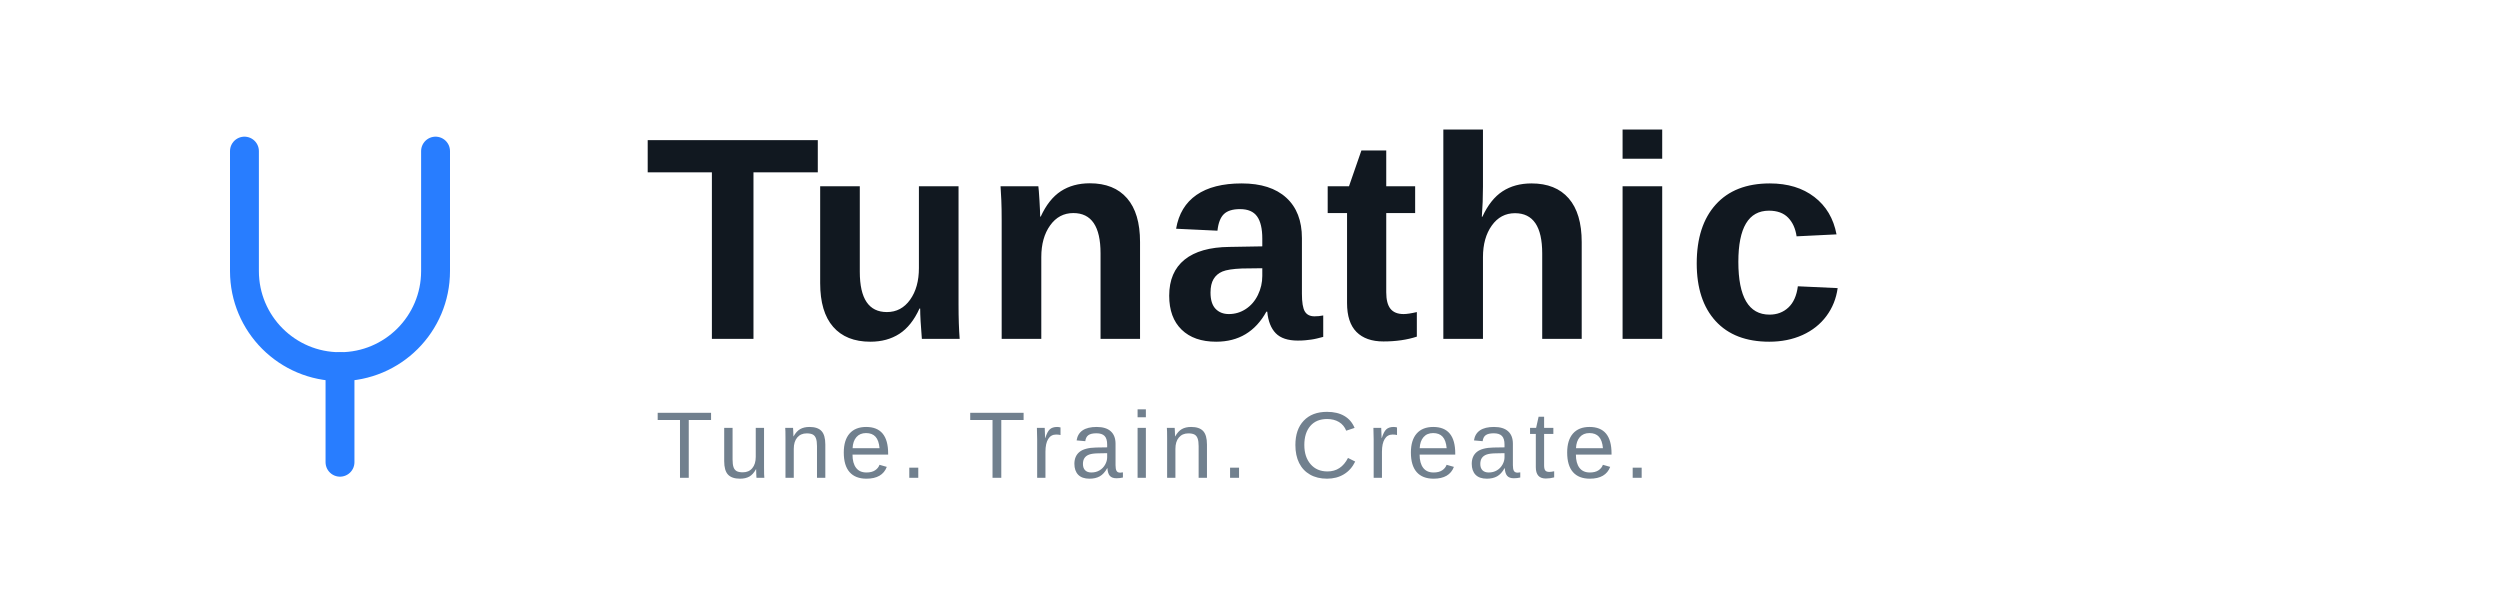
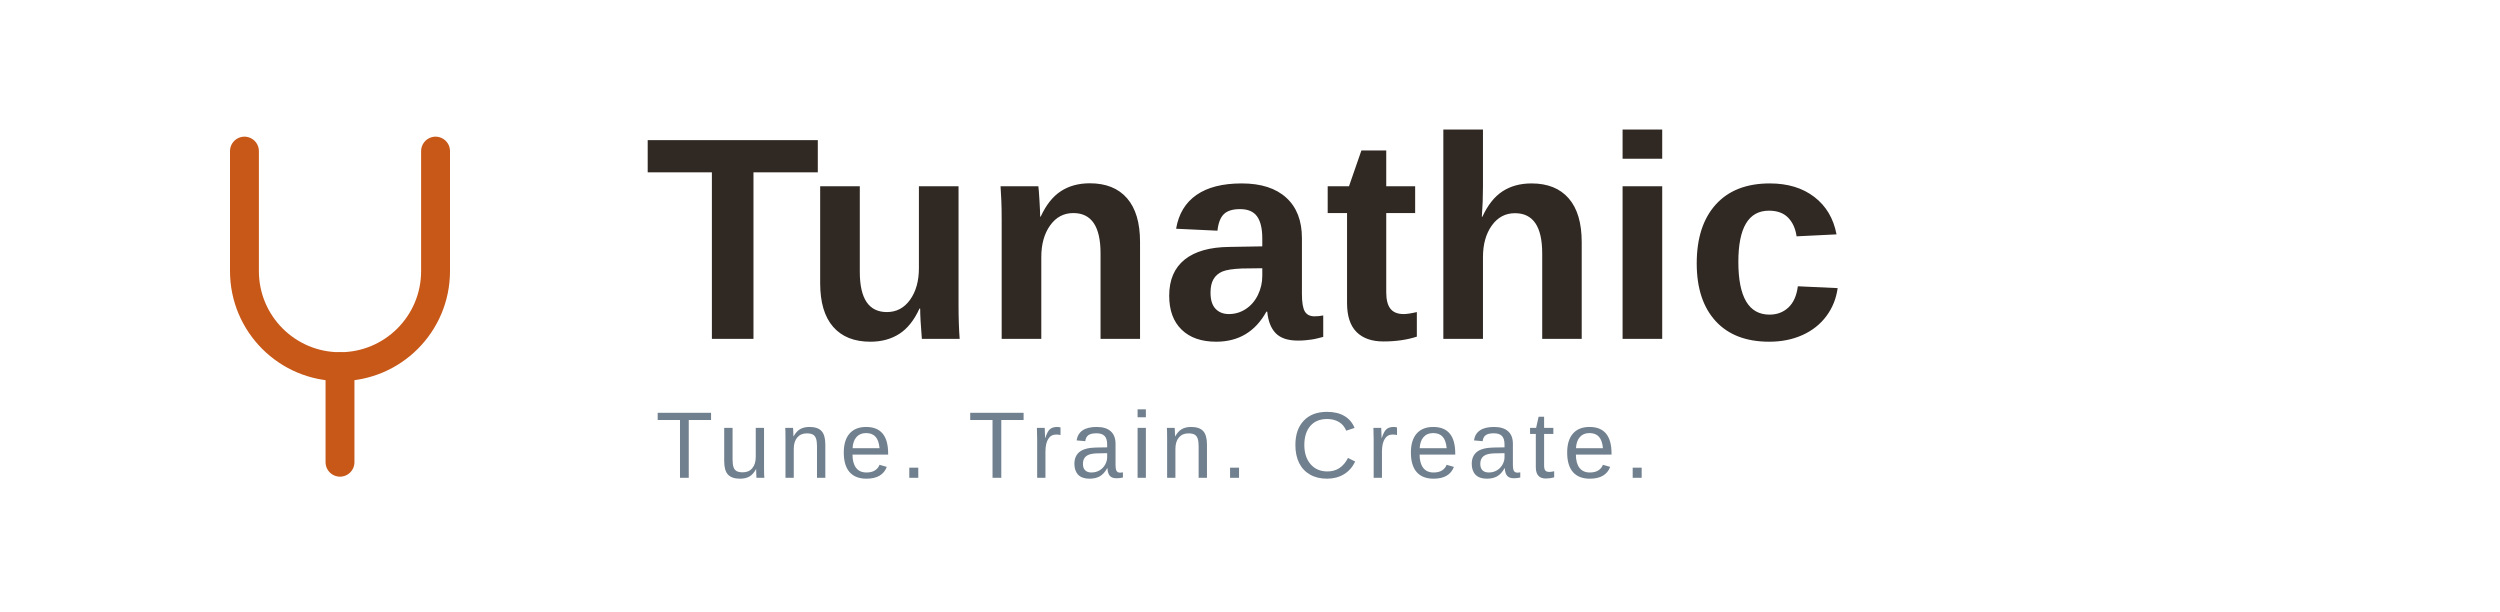
<svg xmlns="http://www.w3.org/2000/svg" width="900" height="220" viewBox="0 0 900 220" role="img" aria-label="Tunathic wordmark">
  <g transform="translate(20,8) scale(0.4)">
-     <g fill="none" stroke="#287DFF" stroke-width="26" stroke-linecap="round" stroke-linejoin="round">
+     <g fill="none" stroke="#C85818" stroke-width="26" stroke-linecap="round" stroke-linejoin="round">
      <path d="M170 116 L170 224 A86 86 0 0 0 342 224 L342 116" />
      <path d="M256 310 L256 396" />
    </g>
  </g>
-   <text x="232" y="122" font-family="'Segoe UI', 'Helvetica Neue', Arial, sans-serif" font-size="104" font-weight="600" letter-spacing="1" fill="#111820">Tunathic</text>
+   <text x="232" y="122" font-family="'Segoe UI', 'Helvetica Neue', Arial, sans-serif" font-size="104" font-weight="600" letter-spacing="1" fill="#302822">Tunathic</text>
  <text x="236" y="172" font-family="'Segoe UI', 'Helvetica Neue', Arial, sans-serif" font-size="34" font-weight="400" letter-spacing="3" fill="#71808E">Tune. Train. Create.</text>
</svg>
